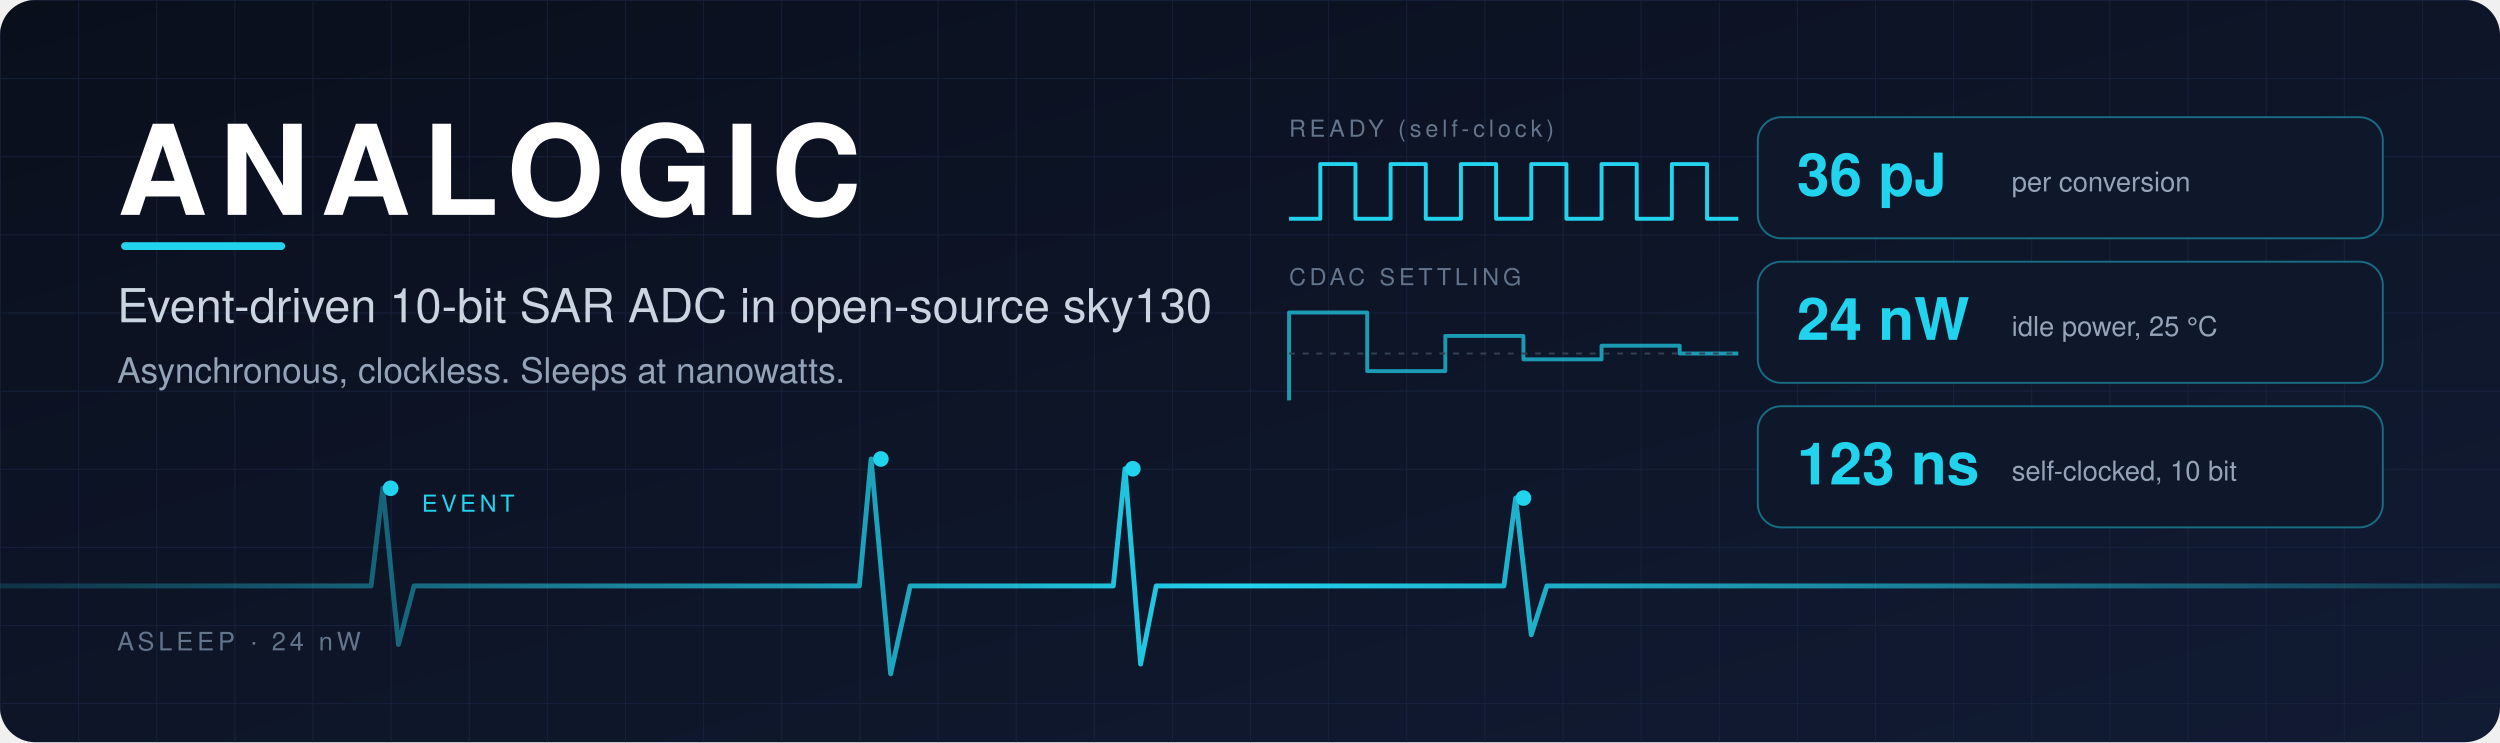
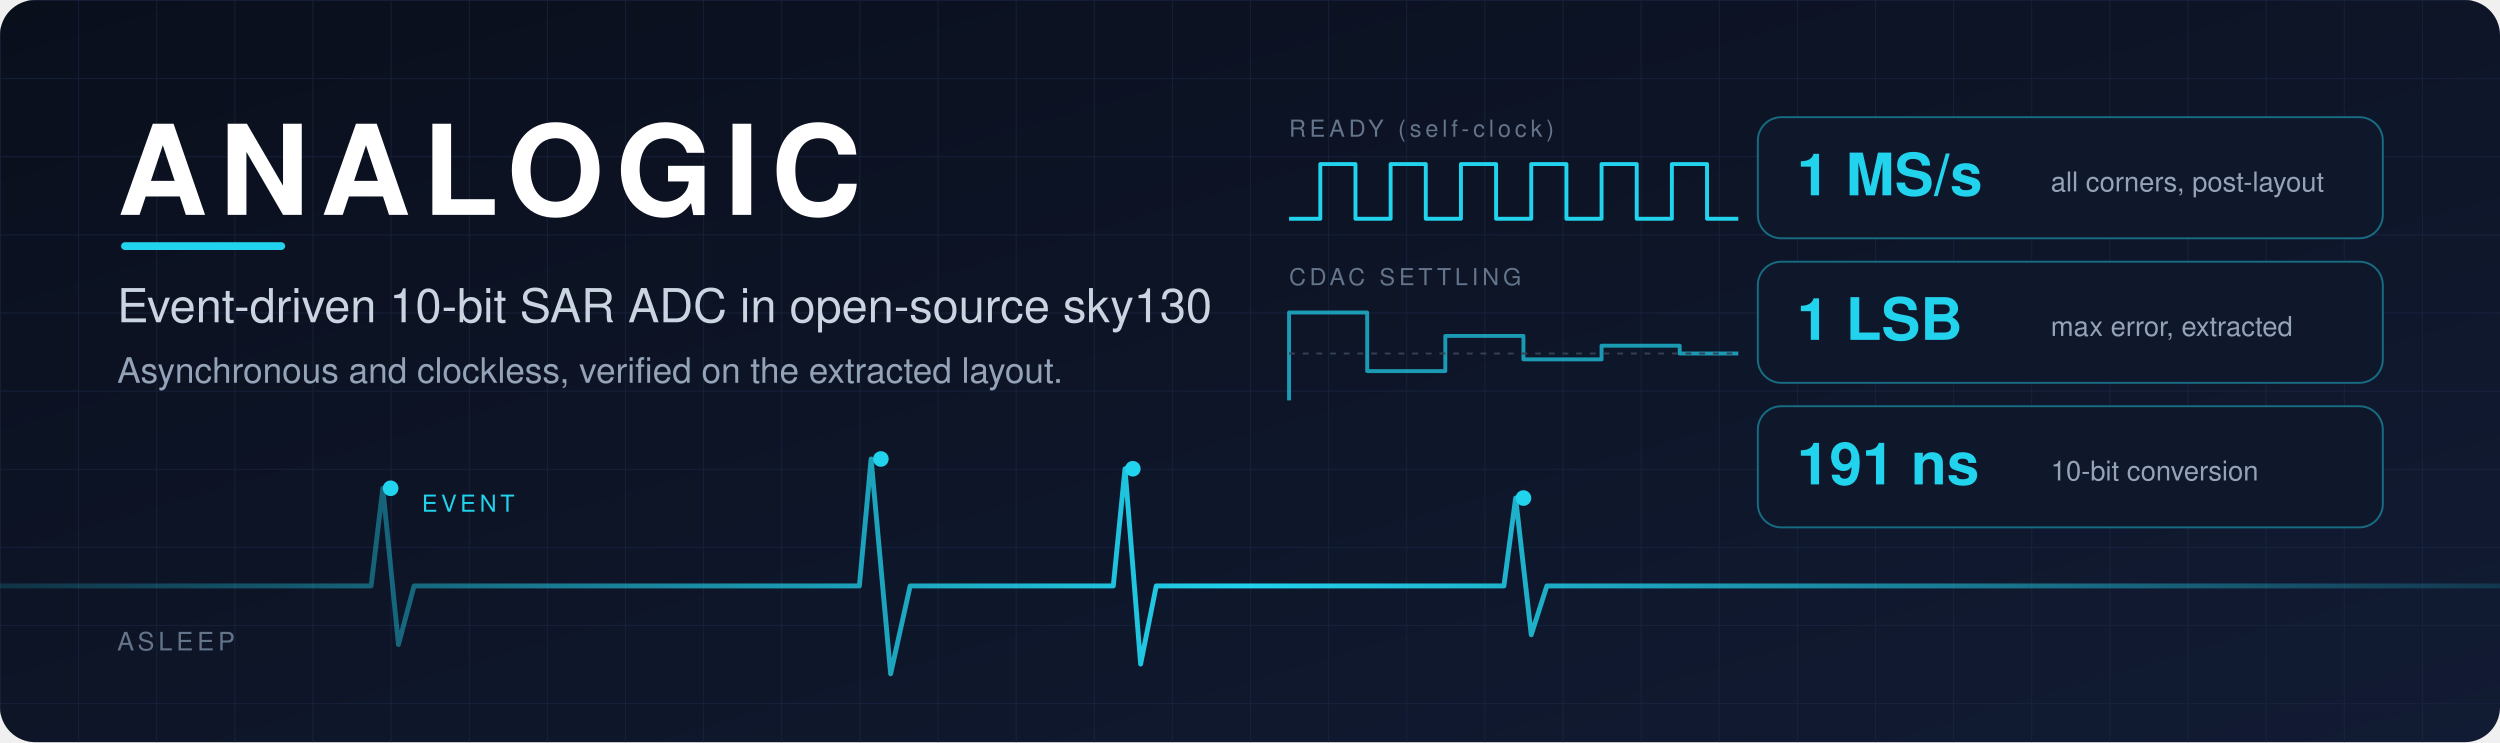
<svg xmlns="http://www.w3.org/2000/svg" viewBox="0 0 1280 380" width="1280" height="380" font-family="'Segoe UI', Helvetica, Arial, sans-serif">
  <defs>
    <linearGradient id="bg" x1="0" y1="0" x2="1" y2="1">
      <stop offset="0" stop-color="#0a0f1c" />
      <stop offset="1" stop-color="#111b33" />
    </linearGradient>
    <linearGradient id="wave" x1="0" y1="0" x2="1" y2="0">
      <stop offset="0" stop-color="#22d3ee" stop-opacity="0.15" />
      <stop offset="0.5" stop-color="#22d3ee" />
      <stop offset="1" stop-color="#22d3ee" stop-opacity="0.15" />
    </linearGradient>
    <pattern id="grid" width="40" height="40" patternUnits="userSpaceOnUse">
      <path d="M40 0H0V40" fill="none" stroke="#1b2745" stroke-width="1" />
    </pattern>
  </defs>
  <rect width="1280" height="380" rx="18" fill="url(#bg)" />
  <rect width="1280" height="380" rx="18" fill="url(#grid)" opacity="0.6" />
  <path d="M0 300 H180 L190 300 L196 250 L204 330 L212 300 H430 L440 300 L446 235 L456 345 L466 300 H560 L570 300 L576 240 L584 340 L592 300 H760 L770 300 L776 255 L784 325 L792 300 H1280" fill="none" stroke="url(#wave)" stroke-width="2.5" stroke-linejoin="round" />
  <g fill="#22d3ee">
    <circle cx="200" cy="250" r="4" />
    <circle cx="451" cy="235" r="4" />
    <circle cx="780" cy="255" r="4" />
    <circle cx="580" cy="240" r="4" />
  </g>
-   <text x="60" y="333" fill="#64748b" font-size="13" letter-spacing="2">ASLEEP · 24 nW</text>
+   <text x="60" y="333" fill="#64748b" font-size="13" letter-spacing="2">ASLEEP</text>
  <text x="216" y="262" fill="#22d3ee" font-size="12" letter-spacing="2">EVENT</text>
  <g transform="translate(50,0)">
    <text x="610" y="70" fill="#64748b" font-size="12" letter-spacing="2">READY (self-clock)</text>
    <path d="M610 112 H626 V84 H644 V112 H662 V84 H680 V112 H698 V84 H716 V112 H734 V84 H752 V112 H770 V84 H788 V112 H806 V84 H824 V112 H840" fill="none" stroke="#22d3ee" stroke-width="2" stroke-linejoin="round" />
    <text x="610" y="146" fill="#64748b" font-size="12" letter-spacing="2">CDAC SETTLING</text>
    <path d="M610 205 V160 H650 V190 H690 V172 H730 V184 H770 V177 H810 V181 H840" fill="none" stroke="#22d3ee" stroke-opacity="0.7" stroke-width="2" stroke-linejoin="round" />
    <path d="M610 181 H840" stroke="#334155" stroke-width="1" stroke-dasharray="3 4" />
  </g>
  <text x="60" y="110" fill="#ffffff" font-size="64" font-weight="800" letter-spacing="6">ANALOGIC</text>
  <rect x="62" y="124" width="84" height="4" rx="2" fill="#22d3ee" />
  <text x="60" y="165" fill="#cbd5e1" font-size="24">Event-driven 10-bit SAR ADC in open-source sky130</text>
-   <text x="60" y="196" fill="#94a3b8" font-size="18">Asynchronous, clockless. Sleeps at nanowatts.</text>
+   <text x="60" y="196" fill="#94a3b8" font-size="18">Asynchronous and clockless, verified on the extracted layout.</text>
  <g font-size="14" fill="#e2e8f0">
    <g transform="translate(900,60)">
      <rect width="320" height="62" rx="12" fill="#0f172a" stroke="#22d3ee" stroke-opacity="0.45" />
-       <text x="20" y="40" font-size="30" font-weight="700" fill="#22d3ee">36 pJ</text>
-       <text x="130" y="38" fill="#94a3b8">per conversion</text>
+       <text x="20" y="40" font-size="30" font-weight="700" fill="#22d3ee">1 MS/s</text>
+       <text x="150" y="38" fill="#94a3b8">all corners, post-layout</text>
    </g>
    <g transform="translate(900,134)">
      <rect width="320" height="62" rx="12" fill="#0f172a" stroke="#22d3ee" stroke-opacity="0.45" />
-       <text x="20" y="40" font-size="30" font-weight="700" fill="#22d3ee">24 nW</text>
-       <text x="130" y="38" fill="#94a3b8">idle power, 25 °C</text>
+       <text x="20" y="40" font-size="30" font-weight="700" fill="#22d3ee">1 LSB</text>
+       <text x="150" y="38" fill="#94a3b8">max error, extracted</text>
    </g>
    <g transform="translate(900,208)">
      <rect width="320" height="62" rx="12" fill="#0f172a" stroke="#22d3ee" stroke-opacity="0.45" />
-       <text x="20" y="40" font-size="30" font-weight="700" fill="#22d3ee">123 ns</text>
-       <text x="130" y="38" fill="#94a3b8">self-clocked, 10 bit</text>
+       <text x="20" y="40" font-size="30" font-weight="700" fill="#22d3ee">191 ns</text>
+       <text x="150" y="38" fill="#94a3b8">10-bit conversion</text>
    </g>
  </g>
</svg>
